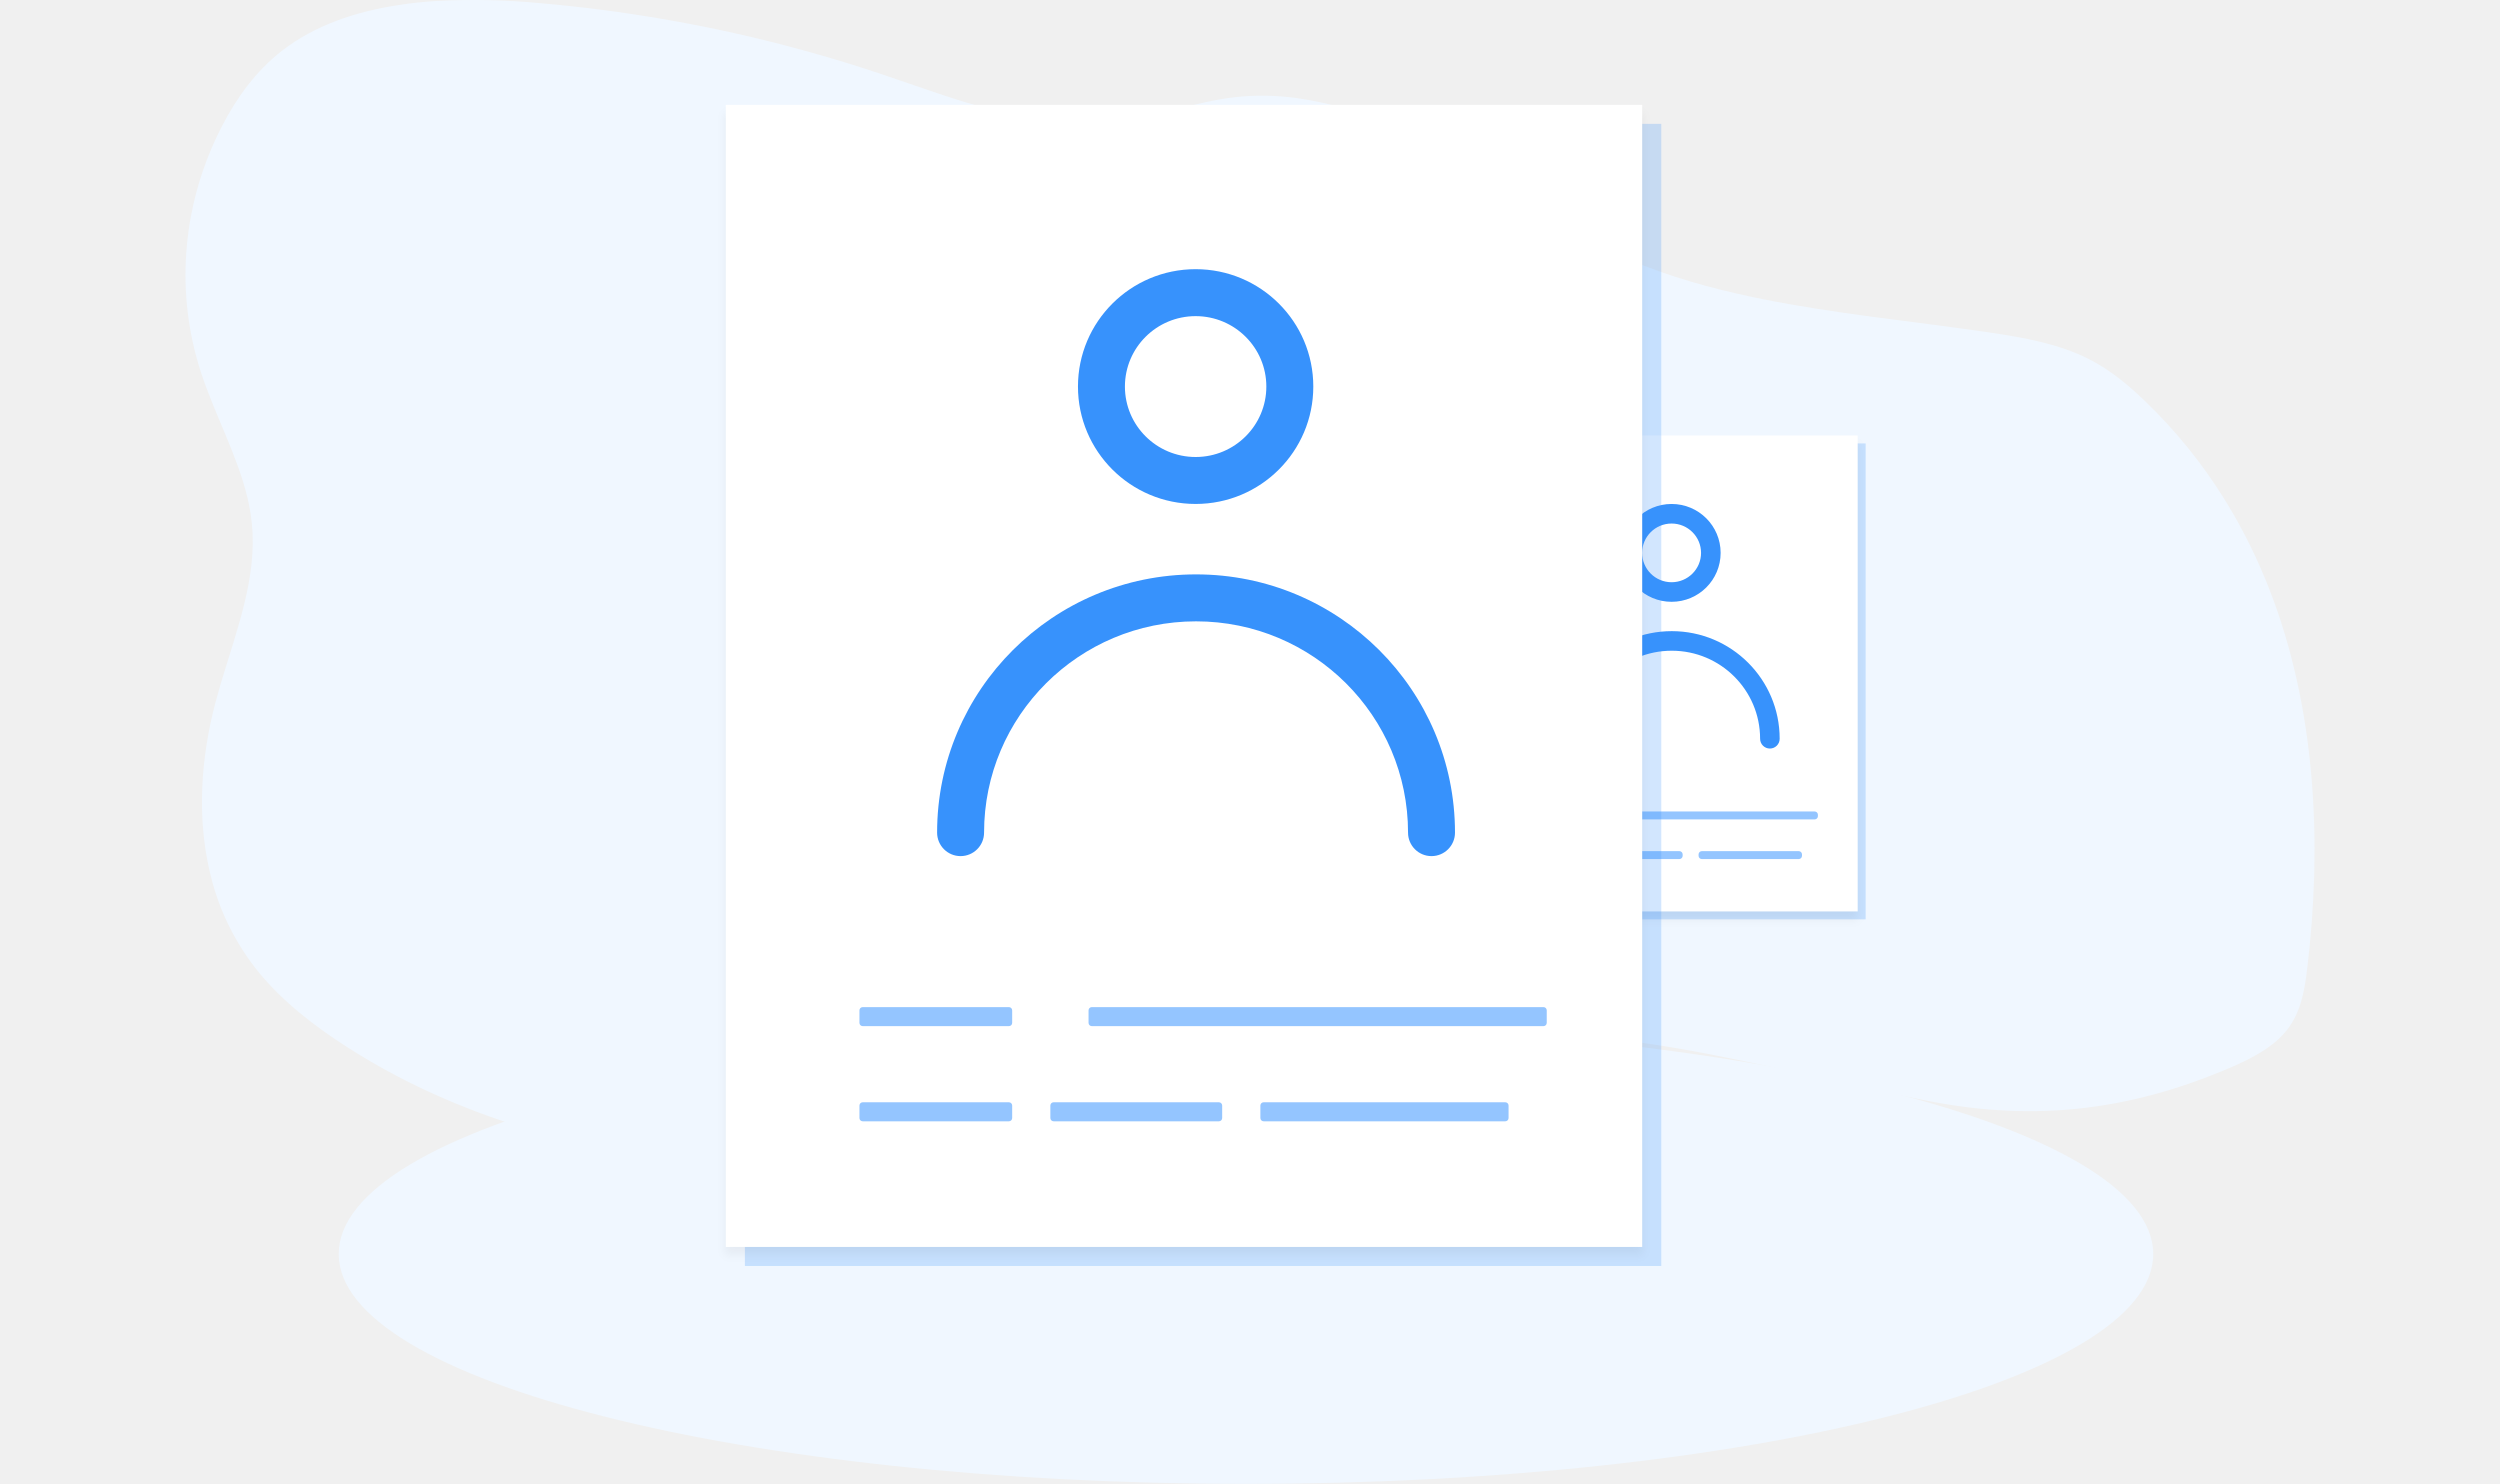
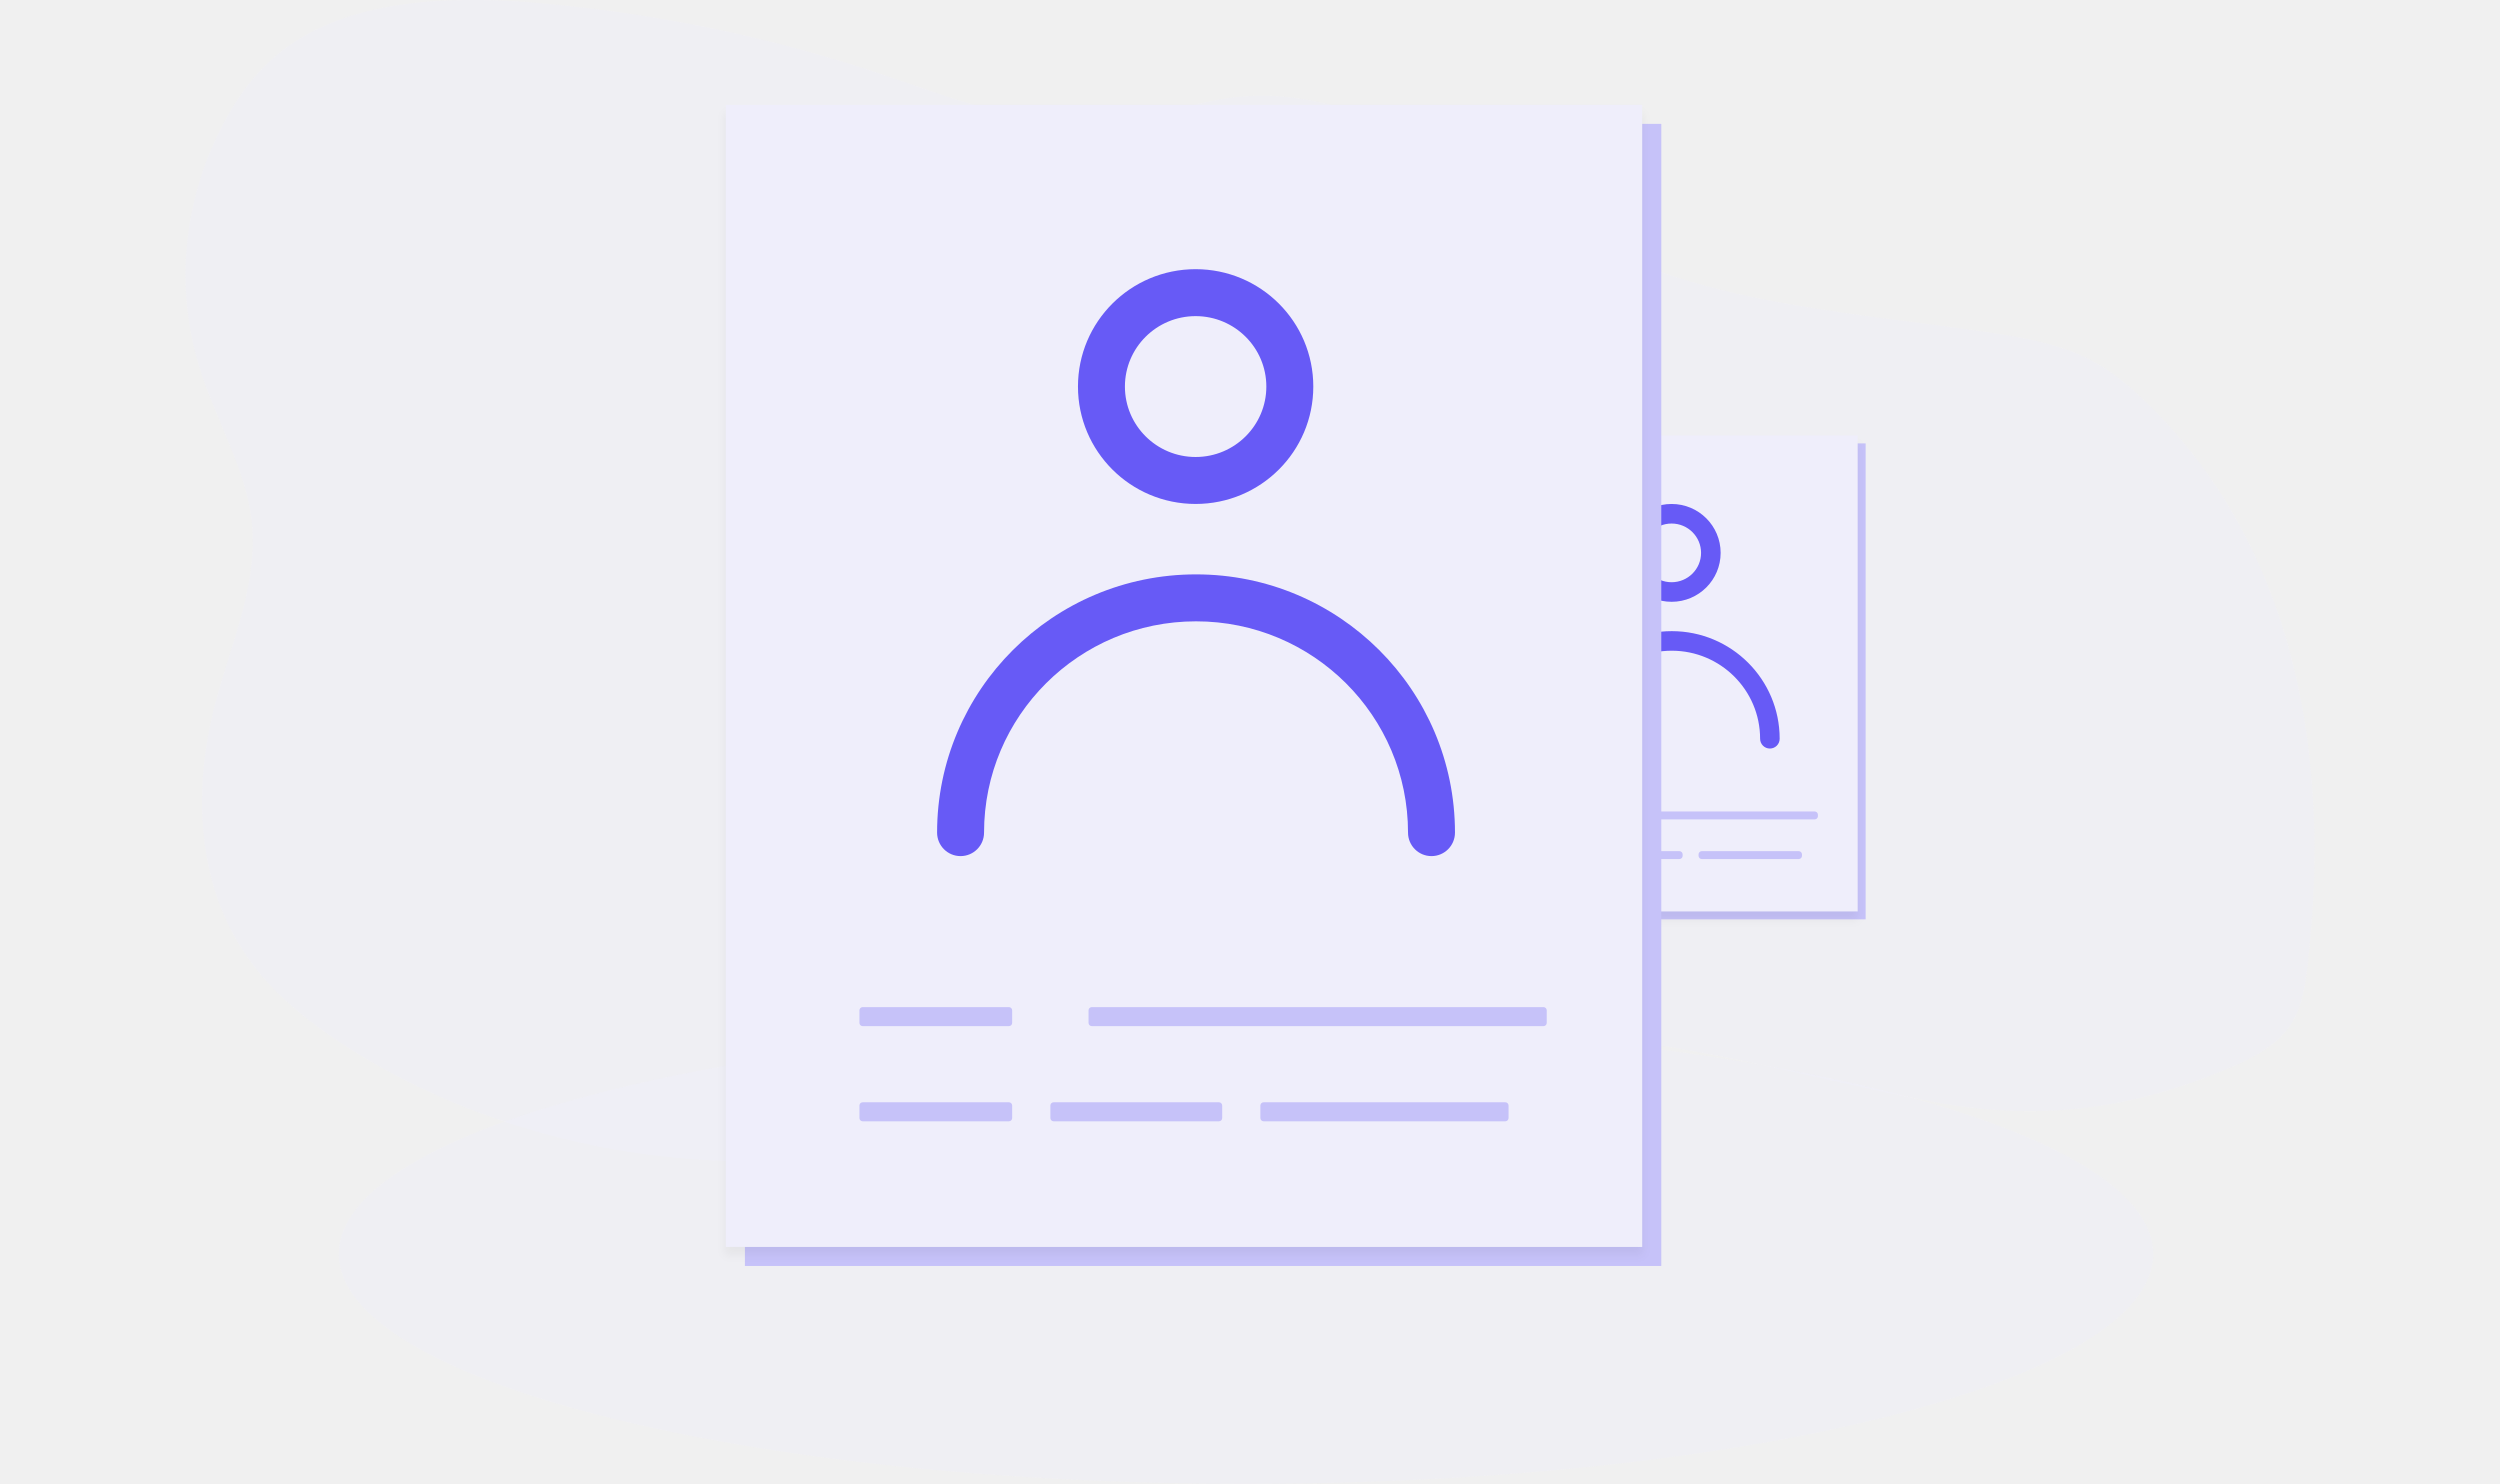
<svg xmlns="http://www.w3.org/2000/svg" width="310" height="184" viewBox="0 0 310 184" fill="none">
-   <path d="M284.958 85.035C284.908 84.809 284.861 84.583 284.807 84.36C283.104 76.677 280.32 69.274 276.182 62.476C276.044 62.25 275.906 62.024 275.766 61.798C273.037 57.423 269.772 53.392 266.043 49.793C263.981 47.802 261.733 45.91 259.058 44.546C255.312 42.631 250.932 41.854 246.627 41.219C242.156 40.556 237.622 40.003 233.102 39.406C231.496 39.197 229.899 38.977 228.312 38.743C223.944 38.111 219.608 37.379 215.376 36.409C210.144 35.213 205.074 33.646 200.283 31.442C199.901 31.272 199.522 31.093 199.149 30.903C198.775 30.72 198.398 30.535 198.03 30.347C197.661 30.159 197.297 29.971 196.936 29.778C196.749 29.679 196.563 29.58 196.378 29.476C196.194 29.372 196.012 29.28 195.833 29.179C195.293 28.884 194.763 28.582 194.234 28.277L194.213 28.264C193.862 28.064 193.517 27.858 193.174 27.652C191.217 26.489 189.3 25.275 187.384 24.054L186.179 23.292L184.313 22.111C183.949 21.88 183.578 21.649 183.212 21.42C182.952 21.253 182.693 21.085 182.409 20.912C181.049 20.074 179.67 19.251 178.255 18.466C177.92 18.279 177.583 18.091 177.243 17.908C174.384 16.348 171.394 15.029 168.306 13.966L168.264 13.951C166.711 13.421 165.126 12.983 163.518 12.641C162.591 12.443 161.662 12.28 160.722 12.155C158.209 11.807 155.662 11.772 153.14 12.051C148.189 12.613 143.549 14.472 138.6 15.099C128.412 16.369 118.517 12.277 108.936 9.072C106.58 8.285 104.207 7.548 101.817 6.86C100.228 6.401 98.633 5.966 97.026 5.547C87.18 3.003 77.13 1.279 66.986 0.394C62.745 -0.012 58.479 -0.105 54.224 0.118C52.607 0.214 51.008 0.372 49.437 0.626C44.062 1.438 39.051 3.142 35.006 6.264C31.693 8.826 29.322 12.166 27.518 15.66C25.671 19.226 24.366 23.037 23.646 26.972C23.548 27.508 23.459 28.046 23.387 28.584C23.257 29.505 23.16 30.432 23.096 31.363C22.747 36.326 23.353 41.31 24.882 46.054C26.596 51.367 29.452 56.467 30.709 61.821C30.761 62.047 30.81 62.273 30.857 62.499C31.028 63.312 31.156 64.133 31.238 64.96C31.88 71.537 29.421 77.95 27.492 84.383C27.424 84.606 27.357 84.832 27.292 85.058C27.084 85.773 26.885 86.486 26.695 87.199C24.908 94 24.412 101.281 26.004 108.07C26.053 108.296 26.113 108.522 26.17 108.745C27.236 113.036 29.239 117.051 32.043 120.511C35.024 124.169 38.937 127.214 43.117 129.888C45.154 131.191 47.261 132.41 49.437 133.542C50.995 134.355 52.59 135.125 54.224 135.851C67.323 141.692 82.266 144.544 97.042 143.914C97.821 143.881 98.6 143.841 99.379 143.785C100.158 143.729 101.009 143.663 101.825 143.589C111.343 142.685 120.604 140.503 129.801 138.119C132.883 137.319 135.96 136.498 139.034 135.693C140.402 135.338 141.768 134.982 143.136 134.637C149.837 132.943 156.637 131.409 163.523 130.264C165.117 129.994 166.713 129.749 168.311 129.527C173.858 128.73 179.45 128.266 185.055 128.138C187.234 128.096 189.415 128.114 191.596 128.194C192.696 128.233 193.798 128.291 194.901 128.369C206.286 129.154 217.29 131.78 228.312 134.233C229.906 134.589 231.503 134.939 233.102 135.285C235.2 135.737 237.298 136.173 239.406 136.577C252.526 139.099 264.22 137.649 276.418 132.445C279.191 131.264 281.961 129.837 283.659 127.62C285.357 125.403 285.783 122.68 286.1 120.052C286.549 116.308 286.843 112.517 286.954 108.705C286.954 108.481 286.954 108.255 286.97 108.029C287.146 100.329 286.56 92.555 284.958 85.035Z" fill="#F0F7FF" />
-   <ellipse cx="154.5" cy="155.5" rx="112.5" ry="28.5" fill="#F0F7FF" />
-   <path opacity="0.23" fill-rule="evenodd" clip-rule="evenodd" d="M183.987 54.983H231.341V114H183.987V54.983Z" fill="#3792FC" />
+   <path opacity="0.3" d="M284.958 85.035C284.908 84.809 284.861 84.583 284.807 84.36C283.104 76.677 280.32 69.274 276.182 62.476C276.044 62.25 275.906 62.024 275.766 61.798C273.037 57.423 269.772 53.392 266.043 49.793C263.981 47.802 261.733 45.91 259.058 44.546C255.312 42.631 250.932 41.854 246.627 41.219C242.156 40.556 237.622 40.003 233.102 39.406C231.496 39.197 229.899 38.977 228.312 38.743C223.944 38.111 219.608 37.379 215.376 36.409C210.144 35.213 205.074 33.646 200.283 31.442C199.901 31.272 199.522 31.093 199.149 30.903C198.775 30.72 198.398 30.535 198.03 30.347C197.661 30.159 197.297 29.971 196.936 29.778C196.749 29.679 196.563 29.58 196.378 29.476C196.194 29.372 196.012 29.28 195.833 29.179C195.293 28.884 194.763 28.582 194.234 28.277L194.213 28.264C193.862 28.064 193.517 27.858 193.174 27.652C191.217 26.489 189.3 25.275 187.384 24.054L186.179 23.292L184.313 22.111C183.949 21.88 183.578 21.649 183.212 21.42C182.952 21.253 182.693 21.085 182.409 20.912C181.049 20.074 179.67 19.251 178.255 18.466C177.92 18.279 177.583 18.091 177.243 17.908C174.384 16.348 171.394 15.029 168.306 13.966L168.264 13.951C166.711 13.421 165.126 12.983 163.518 12.641C162.591 12.443 161.662 12.28 160.722 12.155C158.209 11.807 155.662 11.772 153.14 12.051C148.189 12.613 143.549 14.472 138.6 15.099C128.412 16.369 118.517 12.277 108.936 9.072C106.58 8.285 104.207 7.548 101.817 6.86C100.228 6.401 98.633 5.966 97.026 5.547C87.18 3.003 77.13 1.279 66.986 0.394C62.745 -0.012 58.479 -0.105 54.224 0.118C52.607 0.214 51.008 0.372 49.437 0.626C44.062 1.438 39.051 3.142 35.006 6.264C31.693 8.826 29.322 12.166 27.518 15.66C25.671 19.226 24.366 23.037 23.646 26.972C23.548 27.508 23.459 28.046 23.387 28.584C23.257 29.505 23.16 30.432 23.096 31.363C22.747 36.326 23.353 41.31 24.882 46.054C26.596 51.367 29.452 56.467 30.709 61.821C30.761 62.047 30.81 62.273 30.857 62.499C31.028 63.312 31.156 64.133 31.238 64.96C31.88 71.537 29.421 77.95 27.492 84.383C27.424 84.606 27.357 84.832 27.292 85.058C27.084 85.773 26.885 86.486 26.695 87.199C24.908 94 24.412 101.281 26.004 108.07C26.053 108.296 26.113 108.522 26.17 108.745C27.236 113.036 29.239 117.051 32.043 120.511C35.024 124.169 38.937 127.214 43.117 129.888C45.154 131.191 47.261 132.41 49.437 133.542C50.995 134.355 52.59 135.125 54.224 135.851C67.323 141.692 82.266 144.544 97.042 143.914C97.821 143.881 98.6 143.841 99.379 143.785C100.158 143.729 101.009 143.663 101.825 143.589C111.343 142.685 120.604 140.503 129.801 138.119C132.883 137.319 135.96 136.498 139.034 135.693C140.402 135.338 141.768 134.982 143.136 134.637C149.837 132.943 156.637 131.409 163.523 130.264C165.117 129.994 166.713 129.749 168.311 129.527C173.858 128.73 179.45 128.266 185.055 128.138C187.234 128.096 189.415 128.114 191.596 128.194C192.696 128.233 193.798 128.291 194.901 128.369C206.286 129.154 217.29 131.78 228.312 134.233C229.906 134.589 231.503 134.939 233.102 135.285C235.2 135.737 237.298 136.173 239.406 136.577C252.526 139.099 264.22 137.649 276.418 132.445C279.191 131.264 281.961 129.837 283.659 127.62C285.357 125.403 285.783 122.68 286.1 120.052C286.549 116.308 286.843 112.517 286.954 108.705C286.954 108.481 286.954 108.255 286.97 108.029C287.146 100.329 286.56 92.555 284.958 85.035Z" fill="#EFEEFB" />
+   <ellipse opacity="0.3" cx="154.5" cy="155.5" rx="112.5" ry="28.5" fill="#EFEEFB" />
+   <path fill-rule="evenodd" clip-rule="evenodd" d="M183.988 54.983H231.342V114H183.988V54.983Z" fill="#C6C2F9" />
  <g filter="url(#filter0_d)">
-     <rect x="183" y="54" width="47.353" height="59.017" fill="white" />
+     <rect x="183" y="54" width="47.353" height="59.017" fill="#EFEEFB" />
  </g>
-   <path fill-rule="evenodd" clip-rule="evenodd" d="M210.623 105.946C210.623 105.723 210.805 105.541 211.028 105.541H223.042C223.266 105.541 223.448 105.723 223.448 105.946V106.119C223.448 106.343 223.266 106.525 223.042 106.525H211.028C210.805 106.525 210.623 106.343 210.623 106.119V105.946Z" fill="#94C5FF" />
-   <rect x="199.771" y="105.541" width="8.879" height="0.984" rx="0.405" fill="#94C5FF" />
-   <rect x="189.905" y="105.541" width="7.892" height="0.984" rx="0.405" fill="#94C5FF" />
-   <rect x="201.744" y="100.623" width="23.677" height="0.984" rx="0.405" fill="#94C5FF" />
-   <rect x="189.905" y="100.623" width="7.892" height="0.984" rx="0.405" fill="#94C5FF" />
-   <path fill-rule="evenodd" clip-rule="evenodd" d="M207.299 78.262C214.688 78.262 220.679 84.236 220.679 91.607C220.679 92.277 220.136 92.82 219.466 92.82C218.796 92.82 218.253 92.277 218.253 91.607C218.253 85.578 213.349 80.689 207.299 80.689C201.248 80.689 196.344 85.578 196.344 91.607C196.344 92.277 195.801 92.82 195.131 92.82C194.461 92.82 193.918 92.277 193.918 91.607C193.918 84.236 199.909 78.262 207.299 78.262Z" fill="#3792FC" />
-   <path fill-rule="evenodd" clip-rule="evenodd" d="M207.278 62.492C203.921 62.492 201.198 65.207 201.198 68.558C201.198 71.909 203.921 74.624 207.278 74.624C210.636 74.624 213.358 71.909 213.358 68.558C213.358 65.207 210.636 62.492 207.278 62.492ZM207.277 64.918C209.296 64.918 210.931 66.548 210.931 68.557C210.931 70.566 209.296 72.196 207.277 72.196C205.259 72.196 203.624 70.566 203.624 68.557C203.624 66.548 205.259 64.918 207.277 64.918Z" fill="#3792FC" />
-   <path opacity="0.23" fill-rule="evenodd" clip-rule="evenodd" d="M92.368 15.36H206.001V156.981H92.368V15.36Z" fill="#3792FC" />
+   <path fill-rule="evenodd" clip-rule="evenodd" d="M210.621 105.946C210.621 105.723 210.803 105.541 211.026 105.541H223.041C223.264 105.541 223.446 105.723 223.446 105.946V106.119C223.446 106.343 223.264 106.525 223.041 106.525H211.026C210.803 106.525 210.621 106.343 210.621 106.119V105.946Z" fill="#C6C2F9" />
+   <rect x="199.77" y="105.541" width="8.879" height="0.984" rx="0.405" fill="#C6C2F9" />
+   <rect x="189.906" y="105.541" width="7.892" height="0.984" rx="0.405" fill="#94C5FF" />
+   <rect x="201.746" y="100.623" width="23.677" height="0.984" rx="0.405" fill="#C6C2F9" />
+   <rect x="189.906" y="100.623" width="7.892" height="0.984" rx="0.405" fill="#94C5FF" />
+   <path fill-rule="evenodd" clip-rule="evenodd" d="M207.299 78.262C214.688 78.262 220.679 84.236 220.679 91.606C220.679 92.276 220.136 92.82 219.466 92.82C218.796 92.82 218.253 92.276 218.253 91.606C218.253 85.577 213.349 80.688 207.299 80.688C201.248 80.688 196.344 85.577 196.344 91.606C196.344 92.276 195.801 92.82 195.131 92.82C194.461 92.82 193.918 92.276 193.918 91.606C193.918 84.236 199.909 78.262 207.299 78.262Z" fill="#675AF6" />
+   <path fill-rule="evenodd" clip-rule="evenodd" d="M207.279 62.492C203.922 62.492 201.199 65.207 201.199 68.558C201.199 71.909 203.922 74.624 207.279 74.624C210.636 74.624 213.359 71.909 213.359 68.558C213.359 65.207 210.636 62.492 207.279 62.492ZM207.278 64.918C209.297 64.918 210.932 66.548 210.932 68.557C210.932 70.566 209.297 72.196 207.278 72.196C205.26 72.196 203.625 70.566 203.625 68.557C203.625 66.548 205.26 64.918 207.278 64.918Z" fill="#675AF6" />
+   <path fill-rule="evenodd" clip-rule="evenodd" d="M92.367 15.359H206V156.981H92.367V15.359Z" fill="#C6C2F9" />
  <g filter="url(#filter1_d)">
-     <rect x="90" y="13" width="113.633" height="141.621" fill="white" />
+     <rect x="90" y="13" width="113.633" height="141.621" fill="#EFEEFB" />
  </g>
-   <path fill-rule="evenodd" clip-rule="evenodd" d="M156.286 137.088C156.286 136.864 156.468 136.682 156.692 136.682H186.656C186.88 136.682 187.062 136.864 187.062 137.088V138.637C187.062 138.861 186.88 139.042 186.656 139.042H156.692C156.468 139.042 156.286 138.861 156.286 138.637V137.088Z" fill="#94C5FF" />
-   <rect x="130.244" y="136.682" width="21.306" height="2.36" rx="0.405" fill="#94C5FF" />
-   <rect x="106.571" y="136.682" width="18.939" height="2.36" rx="0.405" fill="#94C5FF" />
-   <rect x="134.98" y="124.881" width="56.816" height="2.36" rx="0.405" fill="#94C5FF" />
-   <rect x="106.571" y="124.881" width="18.939" height="2.36" rx="0.405" fill="#94C5FF" />
-   <path fill-rule="evenodd" clip-rule="evenodd" d="M148.31 71.224C166.042 71.224 180.419 85.559 180.419 103.246C180.419 104.854 179.116 106.158 177.508 106.158C175.9 106.158 174.597 104.854 174.597 103.246C174.597 88.778 162.83 77.046 148.31 77.046C133.791 77.046 122.024 88.778 122.024 103.246C122.024 104.854 120.72 106.158 119.112 106.158C117.505 106.158 116.201 104.854 116.201 103.246C116.201 85.559 130.579 71.224 148.31 71.224Z" fill="#3792FC" />
-   <path fill-rule="evenodd" clip-rule="evenodd" d="M148.258 33.378C140.202 33.378 133.668 39.893 133.668 47.934C133.668 55.975 140.202 62.49 148.258 62.49C156.314 62.49 162.849 55.975 162.849 47.934C162.849 39.893 156.314 33.378 148.258 33.378ZM148.258 39.201C153.102 39.201 157.026 43.113 157.026 47.934C157.026 52.756 153.102 56.668 148.258 56.668C143.413 56.668 139.49 52.756 139.49 47.934C139.49 43.113 143.413 39.201 148.258 39.201Z" fill="#3792FC" />
+   <path fill-rule="evenodd" clip-rule="evenodd" d="M156.285 137.087C156.285 136.863 156.467 136.682 156.691 136.682H186.655C186.879 136.682 187.061 136.863 187.061 137.087V138.637C187.061 138.86 186.879 139.042 186.655 139.042H156.691C156.467 139.042 156.285 138.86 156.285 138.637V137.087Z" fill="#C6C2F9" />
+   <rect x="130.246" y="136.682" width="21.306" height="2.36" rx="0.405" fill="#C6C2F9" />
+   <rect x="106.57" y="136.682" width="18.939" height="2.36" rx="0.405" fill="#C6C2F9" />
+   <rect x="134.98" y="124.881" width="56.816" height="2.36" rx="0.405" fill="#C6C2F9" />
+   <rect x="106.57" y="124.881" width="18.939" height="2.36" rx="0.405" fill="#C6C2F9" />
+   <path fill-rule="evenodd" clip-rule="evenodd" d="M148.308 71.223C166.04 71.223 180.417 85.558 180.417 103.245C180.417 104.853 179.114 106.157 177.506 106.157C175.898 106.157 174.595 104.853 174.595 103.245C174.595 88.777 162.828 77.045 148.308 77.045C133.789 77.045 122.022 88.777 122.022 103.245C122.022 104.853 120.718 106.157 119.11 106.157C117.503 106.157 116.199 104.853 116.199 103.245C116.199 85.558 130.577 71.223 148.308 71.223Z" fill="#675AF6" />
+   <path fill-rule="evenodd" clip-rule="evenodd" d="M148.258 33.378C140.202 33.378 133.668 39.893 133.668 47.934C133.668 55.975 140.202 62.49 148.258 62.49C156.314 62.49 162.849 55.975 162.849 47.934C162.849 39.893 156.314 33.378 148.258 33.378ZM148.258 39.2C153.102 39.2 157.026 43.113 157.026 47.934C157.026 52.755 153.102 56.667 148.258 56.667C143.414 56.667 139.49 52.755 139.49 47.934C139.49 43.113 143.414 39.2 148.258 39.2Z" fill="#675AF6" />
  <defs>
    <filter id="filter0_d" x="182" y="54" width="49.353" height="61.017" filterUnits="userSpaceOnUse" color-interpolation-filters="sRGB">
      <feFlood flood-opacity="0" result="BackgroundImageFix" />
      <feColorMatrix in="SourceAlpha" type="matrix" values="0 0 0 0 0 0 0 0 0 0 0 0 0 0 0 0 0 0 127 0" />
      <feOffset dy="1" />
      <feGaussianBlur stdDeviation="0.5" />
      <feColorMatrix type="matrix" values="0 0 0 0 0 0 0 0 0 0 0 0 0 0 0 0 0 0 0.044 0" />
      <feBlend mode="normal" in2="BackgroundImageFix" result="effect1_dropShadow" />
      <feBlend mode="normal" in="SourceGraphic" in2="effect1_dropShadow" result="shape" />
    </filter>
    <filter id="filter1_d" x="89" y="13" width="115.633" height="143.621" filterUnits="userSpaceOnUse" color-interpolation-filters="sRGB">
      <feFlood flood-opacity="0" result="BackgroundImageFix" />
      <feColorMatrix in="SourceAlpha" type="matrix" values="0 0 0 0 0 0 0 0 0 0 0 0 0 0 0 0 0 0 127 0" />
      <feOffset dy="1" />
      <feGaussianBlur stdDeviation="0.5" />
      <feColorMatrix type="matrix" values="0 0 0 0 0 0 0 0 0 0 0 0 0 0 0 0 0 0 0.044 0" />
      <feBlend mode="normal" in2="BackgroundImageFix" result="effect1_dropShadow" />
      <feBlend mode="normal" in="SourceGraphic" in2="effect1_dropShadow" result="shape" />
    </filter>
  </defs>
</svg>
